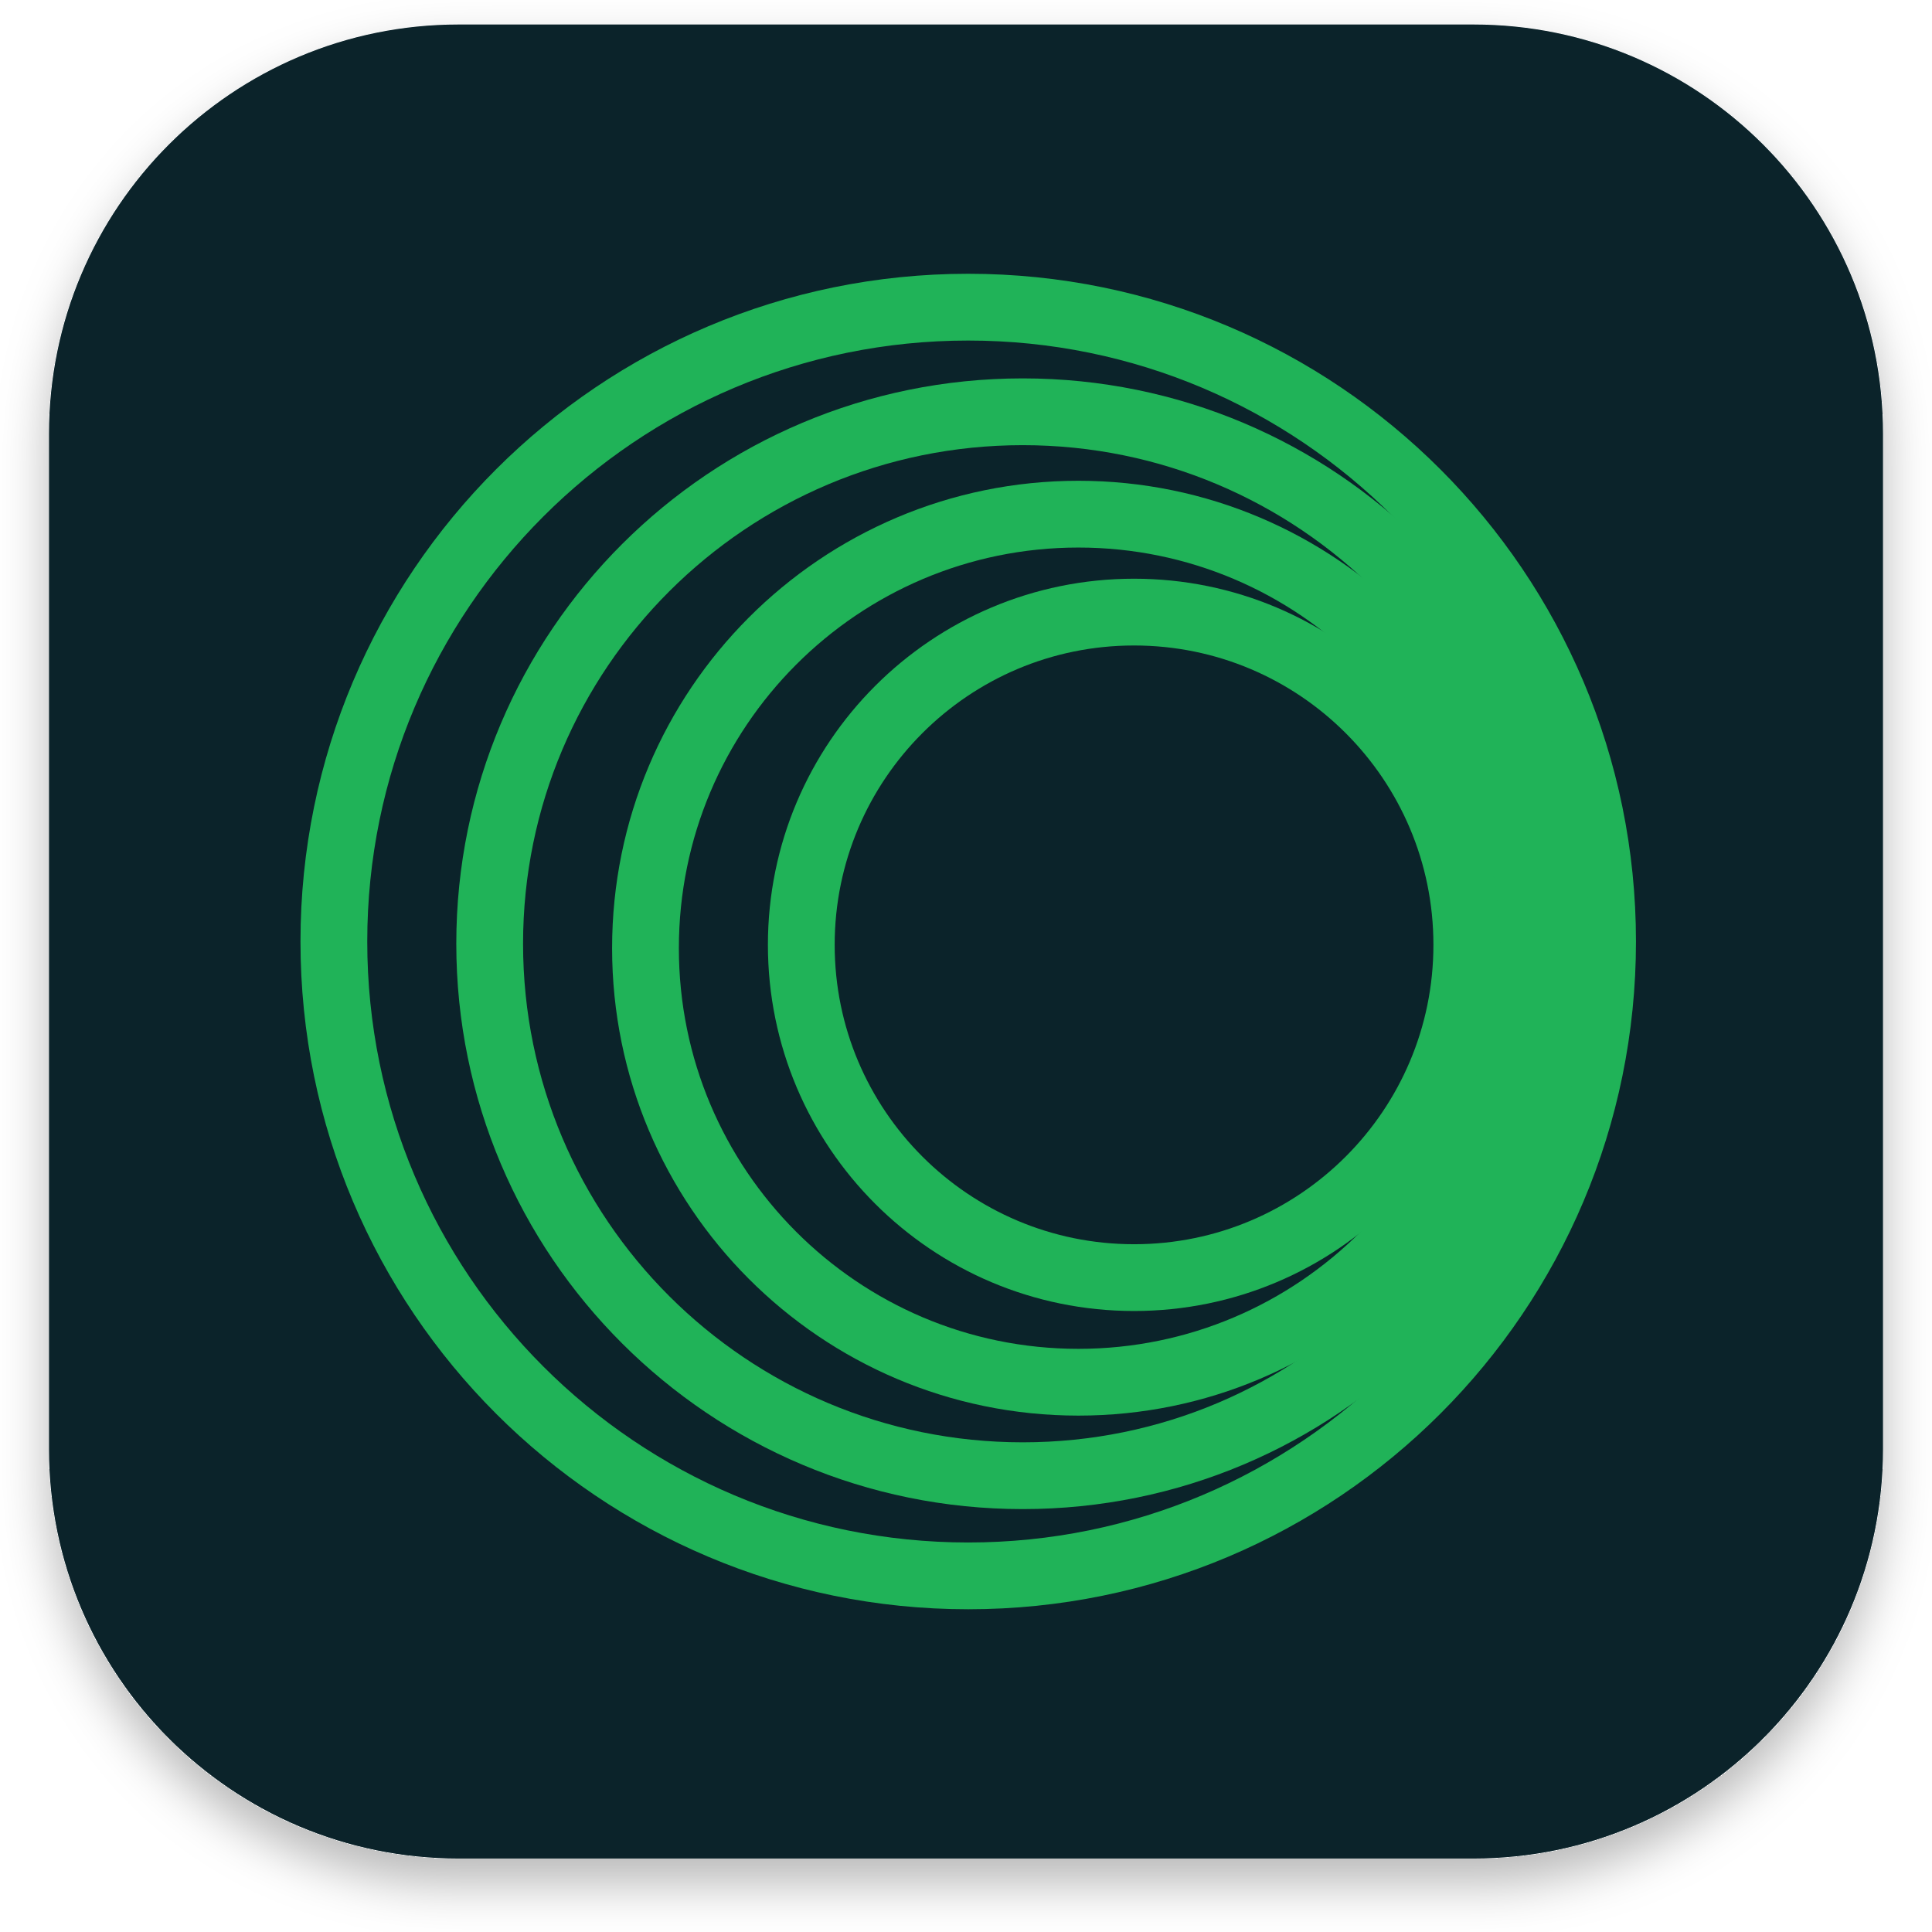
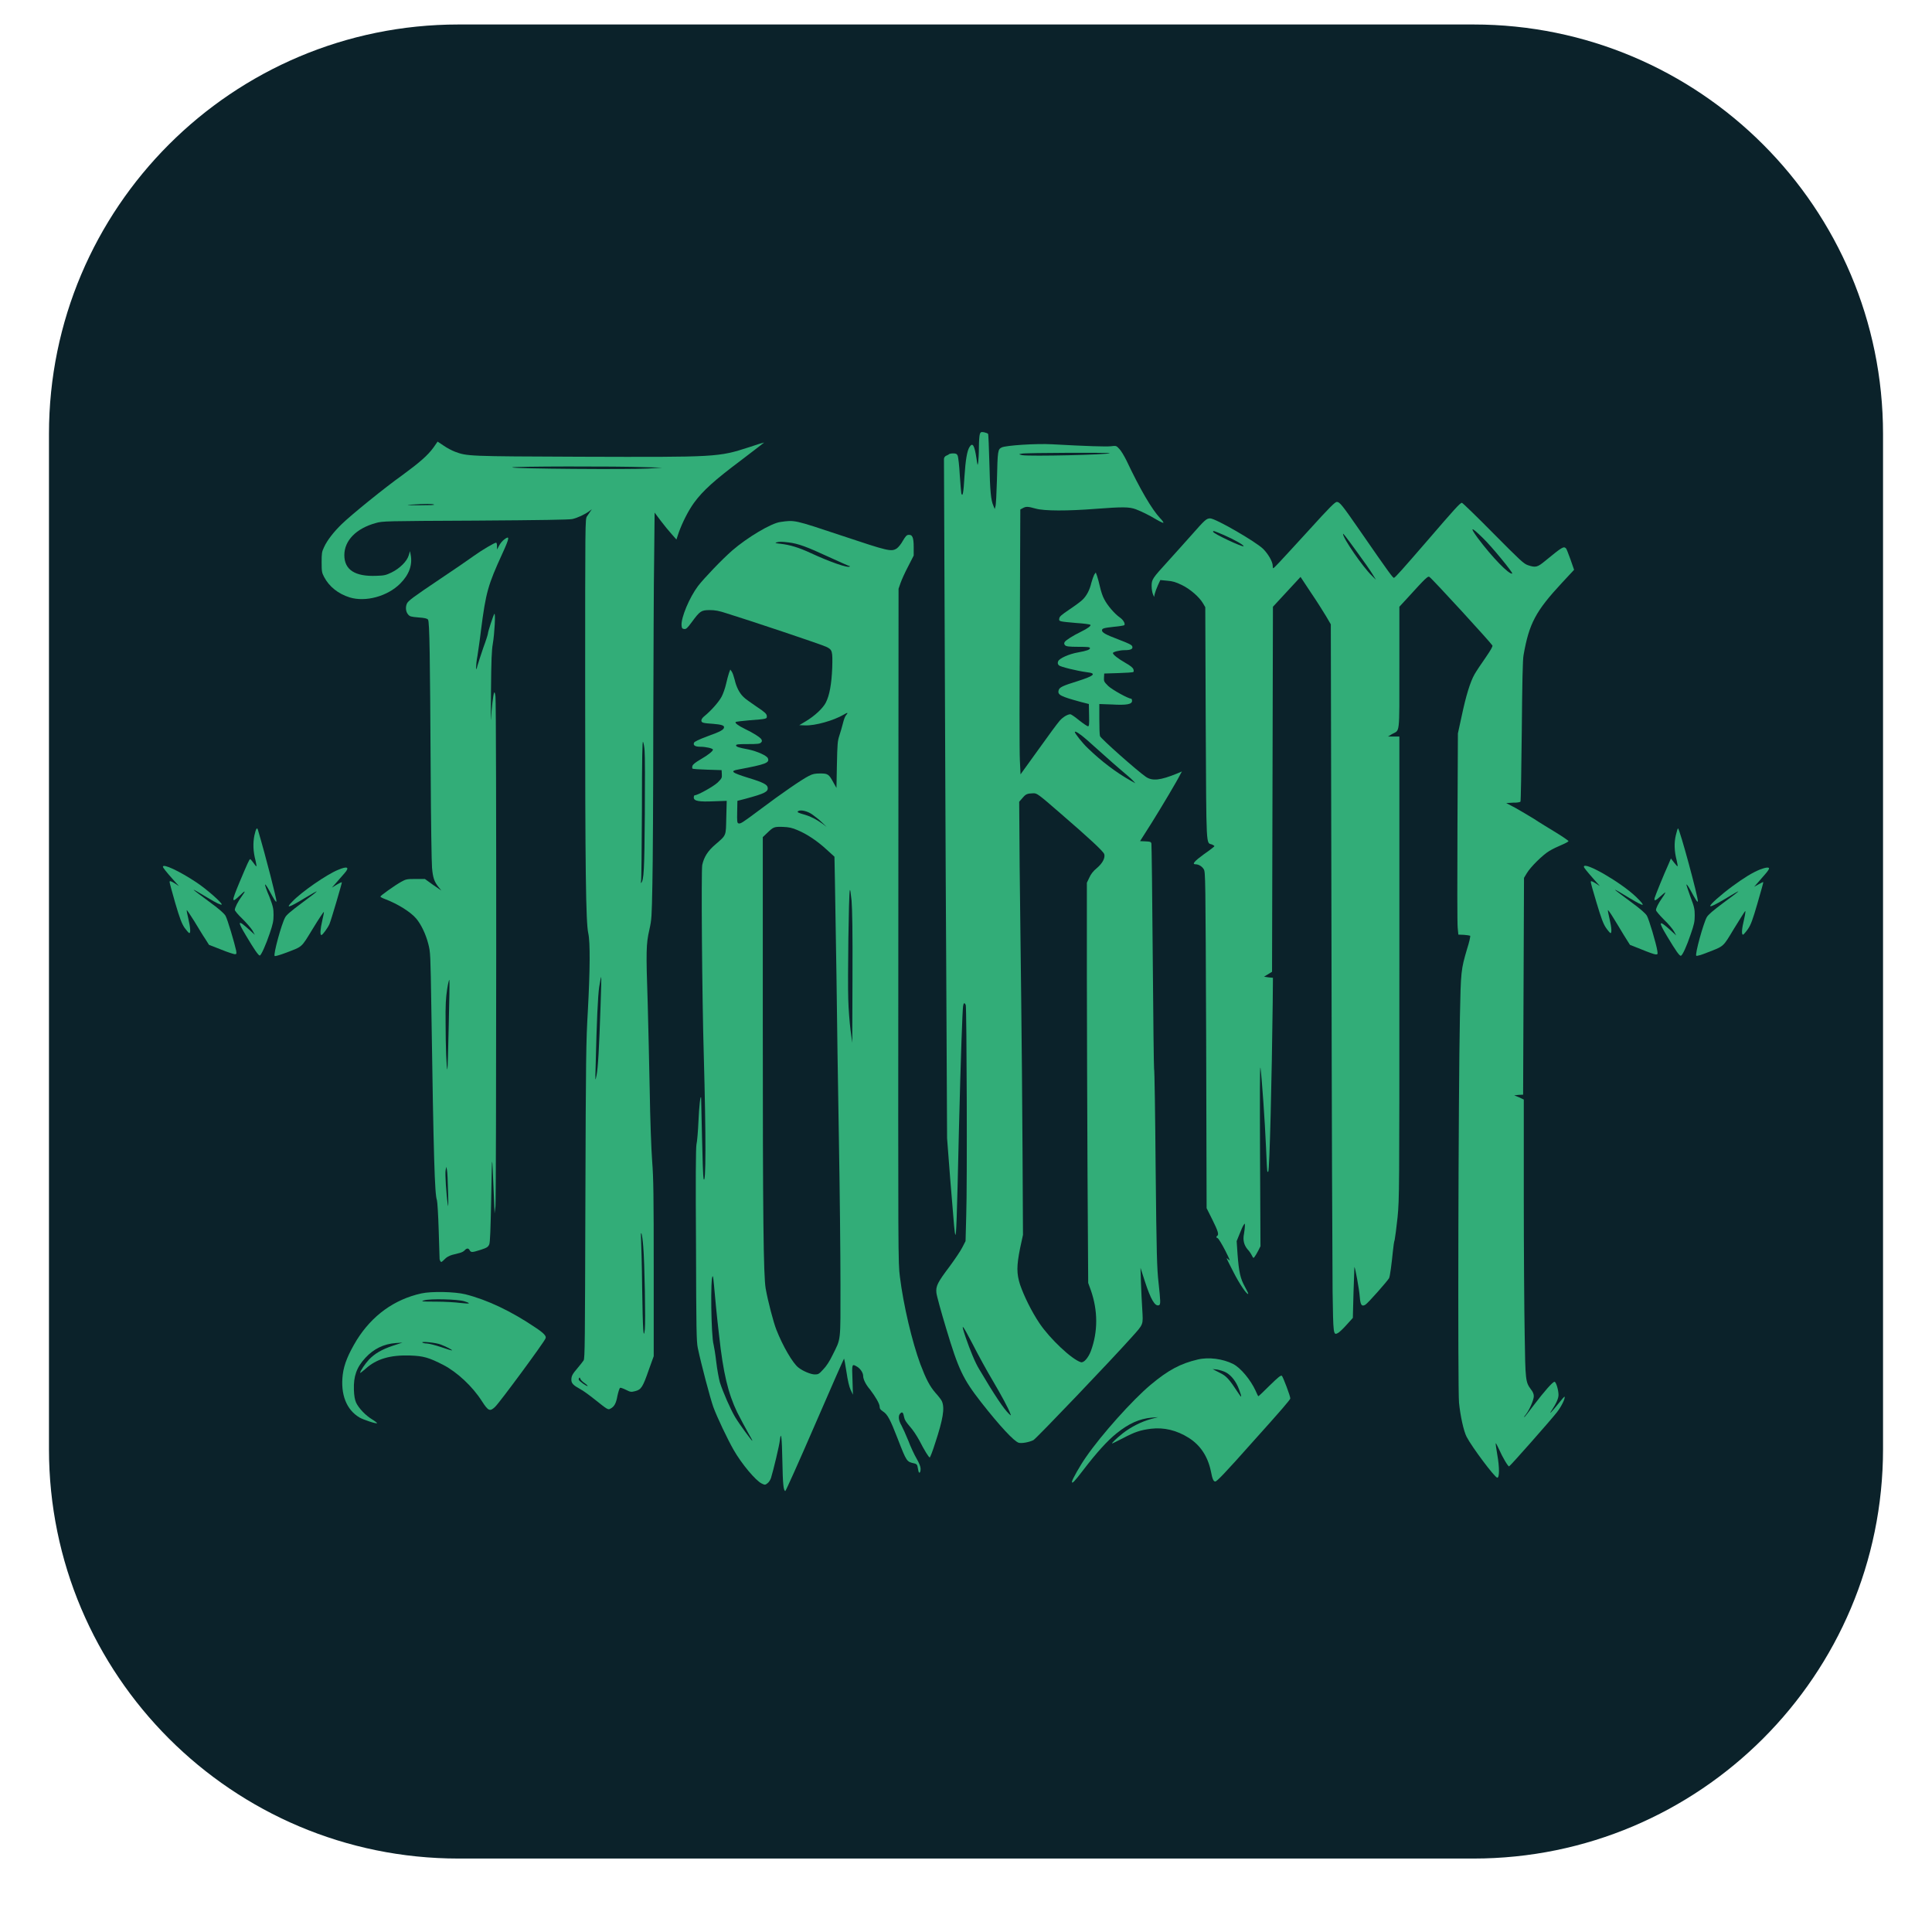
- <svg xmlns="http://www.w3.org/2000/svg" width="868" height="868" viewBox="0 0 868 868" fill="none">
-   <g filter="url(#filter0_d_16_14)">
-     <rect x="22" y="11" width="824" height="824" rx="184" fill="url(#paint0_radial_16_14)" />
+ <svg xmlns="http://www.w3.org/2000/svg" version="1.1" id="Слой_1" x="0px" y="0px" viewBox="0 0 868 868" style="enable-background:new 0 0 868 868;" xml:space="preserve">
+   <style type="text/css">
+ 	.st0{fill:url(#SVGID_1_);}
+ 	.st1{fill:#32AD78;}
+ </style>
+   <g>
+     <radialGradient id="SVGID_1_" cx="177.998" cy="690.002" r="1" gradientTransform="matrix(82400 0 0 -82400 -14625800 56897388)" gradientUnits="userSpaceOnUse">
+       <stop offset="0.655" style="stop-color:#060E23" />
+       <stop offset="1" style="stop-color:#2DAC5C" />
+     </radialGradient>
+     <path class="st0" d="M206,11h456c101.6,0,184,82.4,184,184v456c0,101.6-82.4,184-184,184H206c-101.6,0-184-82.4-184-184V195   C22,93.4,104.4,11,206,11z" />
  </g>
-   <path d="M720 423C720 580.401 592.401 708 435 708C277.599 708 150 580.401 150 423C150 265.599 277.599 138 435 138C592.401 138 720 265.599 720 423Z" stroke="#20B358" stroke-width="30" />
-   <path d="M699 424C699 555.947 591.822 663 459.5 663C327.178 663 220 555.947 220 424C220 292.053 327.178 185 459.5 185C591.822 185 699 292.053 699 424Z" stroke="#20B358" stroke-width="30" />
-   <path d="M679 426C679 533.729 591.886 621 484.5 621C377.114 621 290 533.729 290 426C290 318.271 377.114 231 484.5 231C591.886 231 679 318.271 679 426Z" stroke="#20B358" stroke-width="30" />
-   <path d="M659 424.5C659 507.067 592.067 574 509.5 574C426.933 574 360 507.067 360 424.5C360 341.933 426.933 275 509.5 275C592.067 275 659 341.933 659 424.5Z" stroke="#20B358" stroke-width="30" />
-   <defs>
-     <filter id="filter0_d_16_14" x="0" y="0" width="868" height="868" filterUnits="userSpaceOnUse" color-interpolation-filters="sRGB">
-       <feFlood flood-opacity="0" result="BackgroundImageFix" />
-       <feColorMatrix in="SourceAlpha" type="matrix" values="0 0 0 0 0 0 0 0 0 0 0 0 0 0 0 0 0 0 127 0" result="hardAlpha" />
-       <feOffset dy="11" />
-       <feGaussianBlur stdDeviation="11" />
-       <feComposite in2="hardAlpha" operator="out" />
-       <feColorMatrix type="matrix" values="0 0 0 0 0 0 0 0 0 0 0 0 0 0 0 0 0 0 0.28 0" />
-       <feBlend mode="normal" in2="BackgroundImageFix" result="effect1_dropShadow_16_14" />
-       <feBlend mode="normal" in="SourceGraphic" in2="effect1_dropShadow_16_14" result="shape" />
-     </filter>
-     <radialGradient id="paint0_radial_16_14" cx="0" cy="0" r="1" gradientUnits="userSpaceOnUse" gradientTransform="translate(41222 41211) scale(82400)">
-       <stop offset="0.655" stop-color="#060E23" />
-       <stop offset="1" stop-color="#2DAC5C" />
-     </radialGradient>
-   </defs>
+   <g>
+     <path class="st1" d="M513.2,588.4c-0.2-3.2-0.5-8.7-0.6-12.3l-0.2-6.5l1.9,5.9c2.7,8.3,4.6,11.6,6.4,10.9c0.8-0.3,0.7-1.8-0.2-10.2   c-0.7-6.3-0.9-12-1.3-51.4c-0.2-24.4-0.5-44.5-0.7-44.6c-0.1-0.2-0.4-22.9-0.6-50.3c-0.2-27.5-0.5-50.4-0.6-50.9   c-0.2-0.8-0.5-0.9-2.7-1l-2.4-0.1l5.2-8.2c4.5-7.2,11.3-18.6,13-22l0.6-1.1l-2.1,0.9c-7.6,3.1-11.2,3.5-14.1,1.5   c-3.8-2.6-20.4-17.3-20.6-18.3c-0.2-0.6-0.3-4-0.3-7.7l0-6.7l5.6,0.2c6.7,0.4,9.1-0.1,9.1-1.6c0-0.6-0.2-1-0.4-1   c-1.3,0-8.5-4-10.3-5.7c-1.9-1.9-2-2.1-1.9-3.8l0.1-1.8l6.4-0.2c3.5-0.1,6.5-0.3,6.7-0.5c0.2-0.2,0.2-0.7,0-1.2   c-0.2-0.7-1.3-1.6-3.6-2.9c-3.3-1.9-5.6-3.7-5.6-4.4c0-0.5,3-1.3,5.3-1.3c2.7,0,3.8-0.5,3.4-1.7c-0.2-0.7-1.8-1.4-6.2-3.1   c-5.8-2.2-7.4-3.1-7.4-4.1c0-0.9,0.9-1.1,5.4-1.6c2.4-0.2,4.5-0.6,4.6-0.7c0.6-0.6-0.4-2.4-2-3.5c-2.3-1.6-5.6-5.4-7-8.2   c-0.7-1.2-1.5-3.7-1.9-5.5c-0.4-1.8-1-4-1.3-4.9l-0.6-1.6l-0.7,1c-0.3,0.6-0.9,2.2-1.3,3.7c-0.7,3.1-2.1,5.8-4,7.6   c-0.7,0.7-3.4,2.7-5.8,4.3c-3.7,2.5-4.5,3.2-4.6,4.1c-0.2,1.3-0.2,1.3,7.7,2c3.3,0.2,6.1,0.6,6.3,0.8c0.4,0.4-1.1,1.6-4.2,3.1   c-3.7,1.8-7,3.9-7.4,4.7c-0.3,0.6-0.2,0.9,0.2,1.4c0.5,0.5,1.7,0.7,5.9,0.7c4.3,0,5.3,0.1,5.3,0.6c0,0.7-1.5,1.2-5.3,1.9   c-4.1,0.7-8.5,2.7-9,4c-0.3,0.8-0.2,1.2,0.3,1.8c0.7,0.7,8.1,2.5,12.5,3.1c4.7,0.5,3.5,1.6-4,4c-6.8,2.1-8.3,2.8-8.6,4.2   c-0.5,2,0.9,2.7,10.1,5.2l3.5,0.9l0.1,5c0.1,4.3,0,5-0.5,5c-0.3,0-2.1-1.2-4-2.7c-1.8-1.5-3.6-2.7-3.9-2.7c-1.2,0-3.3,1.2-4.8,2.9   c-0.9,1-5.2,6.8-9.6,13l-8,11.1l-0.3-6.4c-0.2-3.6-0.2-30.3,0-59.5l0.2-53.1l1.1-0.6c1.5-0.8,2.2-0.8,5.8,0.2   c3.8,1.1,14.4,1.1,27.1,0.1c11.9-0.9,14.9-0.9,17.9,0.2c2.8,1.1,5.7,2.5,9.4,4.7c1.5,0.9,2.9,1.5,3,1.4c0.1-0.2-0.5-1.1-1.5-2.1   c-3.8-4.1-9-13-15.1-25.9c-1-2-2.4-4.4-3.2-5.2c-1.4-1.5-1.4-1.5-3.9-1.2c-2.2,0.2-10.1,0-26.4-0.9c-7-0.4-20.6,0.5-22.5,1.4   c-1.8,0.9-1.9,1.2-2.2,14.7c-0.2,5.9-0.4,11.2-0.7,11.9l-0.3,1.1l-0.6-1.5c-1.1-2.5-1.5-6.3-1.8-19.3c-0.2-6.9-0.4-12.7-0.6-13   c-0.2-0.2-0.9-0.5-1.8-0.7c-1.3-0.2-1.6-0.1-1.9,0.9c-0.2,0.6-0.4,3.3-0.4,5.9c0,2.6-0.2,5.6-0.3,6.6c-0.3,1.8-0.3,1.8-0.8-1.7   c-0.9-5.8-1.7-7.3-3.1-5.1c-1.1,1.7-1.8,5.7-2.3,13.4c-0.4,7.1-0.8,9.3-1.4,7.5c-0.1-0.4-0.4-4.2-0.7-8.3c-0.2-4.2-0.7-8-0.9-8.6   c-0.4-0.9-0.8-1.1-2.1-1.1c-0.9,0-1.6,0.2-1.8,0.3c-0.1,0.2-0.7,0.5-1.2,0.7c-0.6,0.2-1.1,0.9-1.1,1.5l0.3,71.9   c0.2,40.2,0.4,109.1,0.7,153.2l0.4,80.1l1.4,18.2c1.9,23.7,2,24.2,2.3,25.1c0.4,1,0.7-6,1.6-46.2c0.9-35.8,1.6-54.5,1.9-56.5   c0.2-1.5,0.7-1.7,1.2-0.4c0.4,1.3,0.7,80.6,0.2,94.6l-0.3,11.4l-1.5,2.9c-0.8,1.6-3.4,5.4-5.6,8.4c-5.5,7.3-6.3,8.9-6,11.9   c0.1,1.2,2.1,8.5,4.4,16.1c5.5,18.3,7.5,22.6,15.7,33.1c8.3,10.6,14.8,17.6,16.9,18.2c1.3,0.4,4.9-0.3,6.6-1.2   c1.3-0.7,35.4-36.4,44.3-46.4C513.8,594.8,513.6,595.3,513.2,588.4z M459.1,203.8c1.7-0.4,39.9-0.5,39.5-0.2   c-0.7,0.7-35.8,1.5-39.3,0.9C457.6,204.1,457.5,204.1,459.1,203.8z M453.4,635.3c-2.3-2.1-6.6-8.5-13.5-20.2   c-1.8-2.9-4.1-8.6-6-14.1c-2.4-7.1-1.8-6.5,3,2.7c2.6,5.1,6.6,12.4,9,16.4c4,6.8,7.2,12.7,8,15   C454.3,636.1,454.3,636.1,453.4,635.3z M492.8,390c-1.6,1.3-2.7,2.7-3.4,4.3l-1.1,2.3l0,41.5c0,22.8,0.2,63.3,0.3,89.9l0.3,48.4   l1.2,3.3c3.2,9.2,3.2,18.6,0,27.3c-1.2,3.1-3.2,5.4-4.5,5c-4-1.2-13.9-10.5-18.6-17.5c-3.5-5.2-6.9-12.1-8.7-17.3   c-1.6-5-1.6-8.4,0-16.4l1.3-6l-0.2-37.6c-0.1-20.7-0.4-51.6-0.6-68.5c-0.2-17-0.5-43.8-0.7-59.7l-0.2-28.8l1.5-1.7   c1.5-1.8,2.1-2,4.9-2.1c1.6,0,2.1,0.3,12.1,9c13.1,11.3,19.2,17,19.7,18.3C496.6,385.3,495.5,387.7,492.8,390z M488.9,336.3   c-2.5-2.3-6-6.8-6-7.4c0-0.7,2.2,0.7,5.3,3.4c1.7,1.5,5,4.5,7.4,6.6c2.4,2.2,6.1,5.4,8.2,7.2c2.1,1.8,4.5,3.8,5.1,4.5l1.2,1.3   l-2-1.1C501.5,347.1,494.8,342,488.9,336.3z" />
+     <path class="st1" d="M332.8,206.9c5.9-4.5,10.6-8.1,10.5-8.1c-0.2,0-3.2,0.9-6.7,2.1c-13.9,4.5-14.3,4.5-76,4.3   c-50.5-0.2-50.7-0.2-56.3-2.3c-1.3-0.5-3.6-1.7-5-2.7l-2.7-1.8l-1.8,2.6c-2.6,3.6-6.3,6.8-14.2,12.6c-7.6,5.4-22.8,17.7-27.1,21.9   c-3.5,3.4-6.5,7.2-7.9,10.3c-1,2.1-1.1,2.7-1.1,6.8c0,4.1,0.1,4.7,1.1,6.6c2.3,4.4,6.4,7.6,11.5,9.2c7.2,2.2,17-0.5,22.7-6.2   c4-4,5.6-8.4,4.7-13l-0.3-1.6l-0.6,2c-0.8,2.6-4,5.8-7.7,7.6c-2.5,1.2-3.2,1.4-6.8,1.5c-9.6,0.4-14.4-2.7-14.4-9.3   c0-6.5,5.3-12,14.1-14.4c3.1-0.9,3.8-0.9,44.6-1.1c30.3-0.2,42.1-0.4,43.7-0.7c2.3-0.5,5.5-2,7.6-3.5l1.2-0.9l-0.7,1   c-0.4,0.6-1.1,1.6-1.5,2.2c-0.8,1.2-0.8,2.2-0.8,77.3c0,81.1,0.3,105.2,1.4,110c0.9,4,0.8,16.6-0.2,35c-0.8,13.7-0.9,20.6-1.1,85.4   c-0.2,63.3-0.2,70.6-0.8,71.5c-0.4,0.6-1.5,2-2.6,3.3c-2.4,2.8-2.9,3.7-2.9,5.4c0,1.6,0.9,2.5,4,4.2c1.2,0.6,4.2,2.8,6.7,4.8   c5.4,4.3,5.8,4.6,6.8,4c1.8-0.9,2.6-2.4,3.2-5.8c0.4-1.8,0.9-3.4,1.2-3.6c0.2-0.1,1.4,0.3,2.6,0.9c2,1,2.3,1.1,4.2,0.6   c2.7-0.7,3.4-1.8,6.1-9.6l2.2-6.1l0-39.2c0-32.7-0.1-40.8-0.7-48.4c-0.4-5.3-0.9-18.8-1.1-31.9c-0.2-12.5-0.7-30.1-0.9-39   c-0.8-23.5-0.7-26.7,0.7-32.9c1.1-4.9,1.1-5.7,1.4-20.6c0.2-8.5,0.4-40.6,0.4-71.3c0.1-30.7,0.2-64.8,0.4-75.8l0.2-19.9l2.7,3.6   c1.5,2,3.7,4.7,4.9,6l2.2,2.5l1.1-3.3c1.6-4.4,4.2-9.6,6.8-13.2C315.8,220.4,321.2,215.6,332.8,206.9z M188.5,227   c-6,0-6.5-0.1-3.5-0.3c6.1-0.4,9.4-0.4,10,0C195.4,226.9,193.2,227,188.5,227z M264,622.7c-0.3,0.3-4-2.3-4-2.9   c0-0.9,0.6-1.2,0.7-0.4c0.1,0.4,0.9,1.3,1.8,1.9C263.5,622,264.1,622.6,264,622.7z M269.8,452.4c-0.6,18-1.1,27.4-1.8,30.8   c-0.6,2.8-0.6,2.7-0.4-4.1c0.5-20.9,1-31.4,1.6-35.7c0.4-2.5,0.8-4.5,0.9-4.5C270.2,439.1,270.1,445.1,269.8,452.4z M289.7,597.3   c-0.6,5-0.9,0.6-1.2-18.6c-0.1-10.7-0.4-20.7-0.5-22.3c-0.1-2-0.1-2.7,0.2-2.2c0.2,0.4,0.6,3,0.8,5.9   C289.6,567,290.1,594.1,289.7,597.3z M288,396c0.2-0.6,0.3-15,0.4-32.2c0-23.9,0.2-31.1,0.5-30.5c0.2,0.3,0.6,2.1,0.7,4   c0.2,1.8,0.2,14.8,0.1,28.7c-0.2,25-0.4,29.6-1.7,30.7C287.9,396.8,287.9,396.5,288,396z M291.3,210.5c-8.9,0.5-60.6,0.1-61.2-0.5   c-0.5-0.5,46.9-0.6,60.2-0.1l7.2,0.2L291.3,210.5z" />
+     <path class="st1" d="M683.1,360.2c0.2-0.2,0.4-14.5,0.6-31.7c0.2-22,0.4-32.2,0.8-34.2c2.5-14.2,5.4-19.7,17.3-32.5l5.4-5.8   l-1.6-4.6c-0.9-2.5-1.8-4.8-2-5c-1.1-1.1-1.7-0.7-9.4,5.6c-3.5,2.9-4.3,3.1-7.8,1.9c-1.8-0.6-3.4-2.1-15.5-14.3   c-7.4-7.5-13.8-13.7-14.1-13.7c-0.8,0-3.3,2.8-15.7,17.2c-11,12.7-14.1,16.2-14.8,16.5c-0.4,0.2-2-1.9-15.4-21.3   c-7.9-11.4-9-12.8-10.3-12.8c-0.8,0-3.4,2.6-12.1,12.2c-6.1,6.7-12.3,13.4-13.7,14.9c-1.4,1.5-2.6,2.7-2.8,2.7   c-0.1,0-0.2-0.5-0.2-1.1c0-1.8-2-5.3-4.3-7.6c-3.4-3.3-21.4-13.7-23.8-13.7c-1.7,0-2.4,0.7-8.4,7.5c-3,3.4-7.8,8.7-10.5,11.7   c-7.1,7.8-7.4,8.2-7.4,11.2c0,1.4,0.3,3,0.6,3.7l0.5,1.2l0.3-1.4c0.2-0.8,0.8-2.5,1.4-3.8l1.1-2.4l3.1,0.3c2.5,0.2,3.8,0.6,6.5,1.9   c3.8,1.8,8,5.5,9.6,8.3l1,1.7l0.2,52.1c0.3,57.4,0.1,53.6,2.8,54.5c0.7,0.3,1.1,0.6,1.1,0.8c-0.1,0.2-2.1,1.8-4.6,3.5   c-4.4,3.2-5.6,4.6-3.9,4.6c1.4,0,2.9,0.9,3.7,2.2c0.8,1.3,0.8,2.7,1.1,76.8l0.2,75.5l2.6,5.2c2.5,5,3,6.7,2.2,7.2   c-0.6,0.4-0.5,0.9,0.2,1.1c0.3,0.1,1.8,2.5,3.3,5.4c2,4,2.5,5.1,1.7,4.3c-0.6-0.5-1-0.8-1-0.7c0,0.2,1.4,3,3.1,6.3   c2.7,5.3,6.1,10.3,6.6,9.7c0.1-0.1-0.6-1.6-1.5-3.2c-2-3.6-2.7-6.5-3.3-14.6l-0.4-5.9l1.3-3.2c0.7-1.8,1.5-3.6,1.8-4   c0.6-0.9,0.6-0.9,0.6,0.4c0,0.7-0.2,2.2-0.4,3.5c-0.6,2.8,0,5.1,1.6,7c0.7,0.7,1.5,1.9,1.9,2.7c0.7,1.3,0.7,1.4,1.3,0.6   c0.3-0.4,1.1-1.7,1.6-2.7l1-2l-0.2-41.4c-0.1-26.2-0.1-40.4,0.2-38.7c0.6,4.2,2,24.1,2.5,35.8c0.2,5.8,0.5,10.7,0.6,10.8   c0.1,0.1,0.2,0.1,0.4,0c0.6-0.6,1.6-42.5,2-75.9l0.1-11.2l-2-0.2l-2-0.3l1.8-1.1l1.8-1.1l0.2-82l0.2-82l6.2-6.7l6.2-6.7l4.7,7.1   c2.6,3.8,5.6,8.6,6.8,10.6l2.1,3.6l0.3,141.1c0.1,77.6,0.4,149.1,0.5,158.8c0.3,19.3,0.3,19.6,2.4,18.5c0.6-0.3,2.4-2,3.9-3.7   l2.8-3.1l0.3-11.5c0.2-6.3,0.4-11.4,0.4-11.4c0.4,0.4,2.2,10.3,2.4,13.4c0.3,3.8,0.9,4.5,2.5,3.6c1.2-0.7,10.1-10.8,10.7-12   c0.4-0.9,1.1-6.1,1.7-12.1c0.2-2,0.5-4.3,0.8-5.1c0.2-0.9,0.8-5.5,1.3-10.2c0.8-8.4,0.8-11.1,0.8-112.1V330.9h-2.5h-2.6l1.8-1.1   c3.6-2,3.3,1.1,3.3-29.8v-27.4l3.6-3.9c8.1-8.9,9.2-10,9.9-9.5c1.3,0.8,27.4,29.3,28.3,30.8c0.2,0.4-0.7,2-3.1,5.5   c-1.9,2.7-4.1,6-4.9,7.4c-2,3.5-3.9,9.8-5.8,18.8l-1.7,7.8l-0.2,42.1c-0.1,23.1-0.1,43.5,0.1,45.2l0.3,3.1l2.5,0.1   c1.3,0.1,2.6,0.3,2.8,0.4c0.2,0.2-0.4,2.9-1.4,6c-2.7,9.2-2.8,9.9-3.2,30.6c-0.7,33-1,167.7-0.4,173.2c0.6,6,2.1,12.8,3.4,15.3   c2.3,4.5,12.7,18.4,13.8,18.4c1,0,1-4.7,0-10.3c-0.5-2.8-0.8-5.1-0.7-5.2c0.1-0.1,0.8,1.3,1.6,3c1.4,3.2,3.9,7.5,4.4,7.4   c0.4,0,18.4-20.4,21.4-24.2c2-2.5,4-6.5,3.5-7.1c-0.1-0.1-1.4,1.4-2.9,3.3c-2.8,3.5-4.4,5.1-2.9,2.9c2.1-3.2,3.1-5.4,3.1-7   c0-2.2-1.1-5.9-1.8-5.9c-0.8,0-4.6,4.3-9.3,10.5c-2.2,2.9-4.1,5.4-4.3,5.4s0.2-0.6,0.8-1.3c1.6-2.1,3.5-6.5,3.5-8.1   c0-1-0.4-2-1.3-3.1c-2.4-3.3-2.5-3.8-2.8-24.8c-0.2-10.6-0.4-38.6-0.4-62.3l0-43.1l-2.1-1l-2.2-0.9l2-0.2l2-0.1l0.2-48.7l0.2-48.7   l1.2-2c1.7-2.9,7.3-8.4,10.2-10.1c1.3-0.8,3.8-2,5.5-2.7c1.7-0.7,3.1-1.5,3.1-1.7c0-0.2-2.6-2-5.7-3.9c-3.1-1.9-7.6-4.6-9.8-6.1   c-2.3-1.4-6-3.6-8.3-4.9l-4.2-2.2l3.3-0.2C681.2,360.7,682.9,360.4,683.1,360.2z M558.7,245.4c-0.5,0.5-13.7-5.7-13.7-6.5   c0-0.6,0.4-0.4,4.9,1.5C554.1,242.2,559.1,245,558.7,245.4z M616.3,258.6c-3.9-3.7-13-16.9-12.9-18.7c0-0.4,0.7,0.4,6.5,8.4   c2.8,3.8,5.8,8.1,6.7,9.6l1.6,2.6L616.3,258.6z M663.9,241.7c-3.8-5.2-3-5.2,2.3,0c3.8,3.6,13.8,15.8,13.2,16   C678,258.2,670.4,250.4,663.9,241.7z" />
+     <path class="st1" d="M420.3,625.8c-2.6-3-4.3-6.3-6.8-12.9c-3.7-10-7.6-26.4-9.2-39.3c-0.8-6.5-0.8-7.7-0.7-157.8l0.1-151.3   l0.9-2.6c0.5-1.4,2-4.8,3.4-7.4l2.5-4.9v-3.8c0-4.4-0.6-5.7-2.4-5.5c-0.8,0.1-1.3,0.7-2.5,2.7c-0.8,1.5-2,2.9-2.7,3.4   c-2.5,1.6-3.9,1.2-24.9-5.8c-21.3-7.1-20.9-7-27.3-6.1c-4.2,0.5-15,7-21.7,12.8c-4.6,4-12.8,12.6-15.4,16   c-3.9,5.2-7.6,14.1-7.4,17.6c0.1,1.3,0.3,1.6,1.2,1.7c0.9,0.1,1.4-0.4,3.4-3.1c3.6-4.9,4.2-5.4,8-5.4c2.5,0,4.2,0.3,7.8,1.5   c10.1,3.1,43.2,14.2,44.6,15c2.8,1.3,2.9,1.9,2.7,9.4c-0.3,7.3-1.2,12.4-2.9,15.7c-1.3,2.5-4.9,5.9-8.9,8.3l-3,1.8l2.6,0.1   c4.5,0.2,12.9-2.2,17.3-4.8c1.8-1.1,2.2-1,1.2,0.1c-0.5,0.5-1.1,2.1-1.5,3.8c-0.4,1.6-1.1,4-1.6,5.5c-0.8,2.4-0.9,3.7-1.1,13.1   l-0.2,10.4l-1.4-2.5c-2-3.7-2.5-4-5.9-4c-2.3,0-3.4,0.2-5.1,1.1c-3.2,1.6-12.6,8.1-21.5,14.8c-8.7,6.5-9.2,6.8-10.2,6.5   c-0.5-0.2-0.6-1-0.5-5.2l0.1-4.9l3.5-0.9c8.9-2.4,10.4-3.2,10.1-5.1c-0.2-1.3-2-2.3-8.6-4.3c-7.7-2.4-8.5-3.1-4.5-3.8   c12.3-2.3,14-3,13.2-5c-0.4-1.2-4.9-3.2-8.8-4c-4.3-0.8-5.5-1.2-5.5-1.8c0-0.5,0.9-0.6,5.3-0.6c4.3,0,5.4-0.1,5.9-0.7   c0.5-0.4,0.5-0.8,0.2-1.4c-0.4-0.8-3.6-2.9-7.4-4.7c-3.1-1.5-4.6-2.7-4.2-3.1c0.2-0.2,3-0.5,6.3-0.8c7.9-0.6,7.8-0.6,7.7-2   c-0.1-0.9-0.9-1.7-4.7-4.2c-2.5-1.7-5.2-3.6-5.8-4.3c-1.8-1.7-3.2-4.5-3.9-7.6c-0.4-1.5-0.9-3.1-1.3-3.7l-0.7-1l-0.6,1.6   c-0.3,0.9-0.9,3.1-1.3,4.9c-0.4,1.8-1.3,4.4-2,5.7c-1.2,2.3-4.7,6.3-7.8,8.8c-1.6,1.3-1.7,2.6-0.4,2.9c0.5,0.2,2.5,0.4,4.4,0.5   c3.6,0.3,4.9,0.7,4.9,1.5c0,1.1-1.6,2-7.2,4c-4.3,1.6-6.1,2.5-6.3,3c-0.5,1.2,0.6,1.8,2.9,1.8c2.3,0,5.6,0.7,5.6,1.3   c0,0.7-2.3,2.5-5.6,4.4c-2.2,1.3-3.4,2.2-3.6,2.9c-0.2,0.5-0.1,1.1,0,1.2c0.1,0.2,3.1,0.4,6.7,0.5l6.4,0.2l0.1,1.8   c0.1,1.7,0,1.9-1.9,3.8c-1.8,1.7-8.9,5.7-10.3,5.7c-0.2,0-0.4,0.4-0.4,1c0,1.6,2.3,2,9.1,1.7l5.7-0.2l-0.2,7.4   c-0.2,8.5,0.2,7.8-4.9,12.2c-3.4,2.9-5.1,5.6-5.9,9.2c-0.5,2.4-0.1,59,0.7,85.8c1,36.3,1,58.6-0.1,55.2c-0.2-0.7-0.5-9-0.7-18.6   c-0.2-9.6-0.4-17.6-0.4-17.8c-0.3-1.5-0.9,3.7-1.2,10.6c-0.2,4.5-0.6,9.2-0.9,10.4c-0.3,1.5-0.4,16.1-0.2,45.2   c0.1,38,0.2,43.3,0.8,46.2c1.5,7.2,5.6,22.7,7,26.6c1.7,4.6,6.3,14.3,9.1,19.2c3.6,6.3,9.9,13.8,12.6,15.1c1.4,0.7,1.6,0.7,2.6-0.1   c0.6-0.4,1.3-1.5,1.6-2.4c1-3.2,3.8-14.8,4-17.1c0.5-4.2,0.9-1.3,1.1,9.6c0.2,10.5,0.5,13.1,1.3,13.4c0.2,0.1,6.2-13.3,13.3-29.7   c7.1-16.4,13-29.8,13.1-29.8s0.6,2.7,1.1,6c0.6,4,1.2,6.6,1.9,8.1l1,2.1l-0.2-6.7c-0.3-7.3-0.3-7.3,2.2-5.8   c1.4,0.9,2.6,2.7,2.6,4.1c0,1.4,1.1,3.8,3.1,6.1c2.5,3.3,4.3,6.4,4.3,7.7c0,0.9,0.4,1.4,1.6,2.2c1.9,1.2,3.2,3.6,6.4,11.9   c4.2,10.8,4.1,10.6,7.7,11.4c0.8,0.2,1.2,0.6,1.3,1.3c0.1,0.6,0.3,1.5,0.4,2c0.3,1.5,1,0.9,1-0.9c0-1-0.6-2.5-1.8-4.6   c-1-1.7-2.7-5.3-3.7-8c-1.1-2.7-2.5-5.8-3.1-6.9c-1.3-2.2-1.6-4.4-0.5-5.4c0.9-0.9,1.3-0.4,1.7,1.7c0.2,1.2,0.9,2.2,2.5,4.1   c1.3,1.4,3.1,4.1,4.3,6.3c2.4,4.7,4.3,7.7,4.7,7.7c0.2,0,1.3-2.8,2.4-6.3c3.6-10.9,4.4-15.8,3.1-18.9   C423.1,629.2,421.7,627.3,420.3,625.8z M338,647.3c-0.2,0.2-5.7-7.3-7.7-10.6c-2.1-3.5-5.5-11.3-6.9-15.7c-0.4-1.5-1.2-5.6-1.6-9.1   c-0.4-3.5-1-7-1.2-7.8c-1.1-3.6-1.5-30.7-0.4-30.7c0.2,0,0.4,1.9,0.6,4.2c0.2,2.3,0.6,6.7,0.9,9.7c0.3,3,0.9,8.9,1.4,12.9   c1.8,16.5,4,25.8,8.1,34.3c1.6,3.1,3.8,7.3,4.9,9.2S338.1,647.2,338,647.3z M358.6,364.4c1.1-0.7,4.2,0,6.3,1.5   c1.1,0.8,3.1,2.3,4.3,3.5l2.2,2.1l-2-1.5c-2.5-1.8-5.2-3.2-7.6-3.9C358.6,365.2,357.9,364.9,358.6,364.4z M374,608.9   c-1.3,2.7-2.8,5-4.2,6.4c-1.8,2-2.2,2.2-3.7,2.2c-1.8,0-5.4-1.5-7.4-3.1c-2.5-1.9-7-9.6-9.9-17c-1.3-3.3-3.8-12.8-4.8-18.5   c-1-5.9-1.3-31.9-1.3-121.4l0-81.4l2-1.9c2.8-2.7,3.1-2.8,7-2.7c2.7,0.1,4.2,0.4,6.7,1.5c4.1,1.7,8.9,4.9,13.1,8.8l3.4,3.1   l0.2,10.3c0.1,5.7,0.4,25,0.7,42.8c0.2,17.9,0.7,51.3,1.1,74.2c0.4,22.9,0.7,52.2,0.7,65C377.6,603.6,377.9,601,374,608.9z    M364.3,248.5c-5.6-2.6-9.4-3.7-13.7-4.2c-2.1-0.2-2.6-0.4-1.8-0.6c1.4-0.4,2.2-0.4,5.5,0c4.3,0.5,8.3,2,18,6.5   c4.9,2.2,9,4.1,9.3,4.1s0.3,0.1,0.2,0.2C381.1,255.4,372.5,252.3,364.3,248.5z M383,439.5l-0.1,29l-0.8-5.9   c-0.4-3.3-0.9-9.4-1-13.7c-0.3-8.6,0.2-47.3,0.7-48.9c0.2-0.7,0.4,1,0.8,4.7C382.9,408.9,383.1,418.1,383,439.5z" />
+     <path class="st1" d="M190.9,394.9h-4.2c-4,0-4.3,0.1-6.5,1.3c-3,1.7-9.3,6.2-9.3,6.6c0,0.2,0.9,0.7,2,1.1   c5.6,2.1,11.6,5.8,14.1,8.8c2.2,2.6,4.3,7,5.4,11.3c1,3.9,1,4.2,1.4,29.5c1,66.5,1.5,83.1,2.5,85.7c0.2,0.6,0.6,6.7,0.8,13.6   c0.2,6.9,0.4,12.7,0.4,12.9c0,0.2,0.2,0.7,0.4,1c0.3,0.5,0.6,0.3,1.8-0.9c0.9-1,2.1-1.6,3.4-2c1.1-0.3,2.7-0.7,3.5-0.9   c0.8-0.2,1.8-0.7,2.2-1.2c0.9-1,1.7-1,2.2,0c0.6,1.1,1.2,1,5-0.2c2.8-0.9,3.3-1.3,3.8-2.4c0.4-0.9,0.6-6.5,0.9-21.3   c0.4-21.2,0.3-21.2,1.2,0l0.3,7.4l0.4-3.3c0.4-3.8,0.5-225.4,0-229c-0.2-1.6-0.4-2.1-0.6-1.7c-0.4,0.7-1.2,7.4-1.4,12   c-0.1,1.8-0.1-4.3,0-13.5c0.1-12.6,0.3-17.7,0.8-20.4c0.8-4.7,1.3-14.1,0.7-13.5c-0.4,0.4-2.9,8-2.9,8.9c0,0.3-0.9,3.2-2.1,6.4   c-1.1,3.3-2.3,6.9-2.6,8c-0.5,2-0.5,2-0.6,0.7c0-0.8,0.2-3.1,0.6-5.1c0.3-2,1.1-7.2,1.6-11.6c2.2-17,3.1-20.2,9.6-34.4   c3.3-7.2,3.4-8.3,0.8-6.3c-0.8,0.6-1.8,1.8-2.3,2.8l-0.9,1.7l0-1.6c0-0.8-0.2-1.5-0.4-1.5c-0.7,0-6.2,3.2-10.1,6   c-2.2,1.6-8.9,6.2-14.9,10.2c-12.5,8.4-14.5,9.9-15.1,11.2c-0.7,1.6-0.5,3.6,0.5,4.8c0.8,1,1.3,1.1,4.7,1.4c2.9,0.2,4,0.5,4.3,1   c0.7,0.9,0.9,16.6,1.2,68.9c0.1,21.3,0.4,40.4,0.6,42.6c0.4,4.5,1,6.2,2.9,8.6l1.3,1.6l-3.8-2.6L190.9,394.9z M201.2,541.3   c-0.7-4.7-1.3-13.9-1-15.5l0.3-1.6l0.3,1.4c0.2,0.8,0.4,5.2,0.5,9.8C201.5,540.9,201.4,542.9,201.2,541.3z M200.9,444.4   c0.4-2.7,0.9-4.5,1-4.1c0.1,0.4,0,9.6-0.3,20.4c-0.2,10.8-0.5,19.7-0.6,19.7c-0.4,0.4-0.8-10.9-0.8-20.4   C200.1,451.4,200.3,448.4,200.9,444.4z" />
+     <path class="st1" d="M119.1,397.4c0.1-0.2,0.9,0.9,1.7,2.4c2.5,4.6,3.2,5.7,3.4,5.2c0.2-0.7-4.7-19.9-8.3-32.1   c-0.4-1.4-0.9-0.7-1.6,2.4c-0.7,3.5-0.6,7.2,0.5,11.3c0.3,1.3,0.5,2.5,0.4,2.6c-0.1,0.1-0.7-0.6-1.3-1.5c-0.7-0.9-1.3-1.7-1.5-1.7   c-0.4,0-1.3,2.1-4.8,10.4c-3.7,8.9-3.7,9.6,0.2,5.9c2.5-2.5,2.8-2.3,0.8,0.4c-1.7,2.3-3.1,5.1-3.1,6.1c0,0.4,1.5,2.2,3.4,4   c1.8,1.8,3.9,4.2,4.5,5.2l1.1,2l-2.3-2.1c-5.4-4.9-5.8-4.4-1.7,2.4c3.6,6.1,5.6,9,6.2,9c0.6,0,2.8-4.9,4.5-10   c1.4-4.1,1.7-5.5,1.7-8.2c0-2.9-0.2-3.8-1.9-8.3C119.8,400.1,119,397.7,119.1,397.4z" />
+     <path class="st1" d="M757.7,397.4c0.1-0.2,0.9,0.9,1.7,2.4c2.5,4.6,3.2,5.7,3.4,5.2c0.4-1.1-8.2-32.8-8.9-32.8   c-0.2,0-0.6,1.4-1,3.1c-0.8,3.4-0.7,7.1,0.4,11.3c0.3,1.3,0.5,2.5,0.4,2.6c-0.1,0.1-0.8-0.7-1.6-1.7l-1.4-1.8l-1.1,2.6   c-2.1,4.6-5.9,14-6.2,15.1c-0.4,1.6,0.3,1.4,2.6-0.7c1.1-1,2.1-1.8,2.2-1.8c0.1,0-0.4,1.1-1.3,2.3c-2,2.9-2.9,4.8-2.9,5.7   c0,0.4,1.6,2.3,3.6,4.3c2,1.9,4,4.3,4.5,5.3l1,1.8l-2.4-2.2c-5.5-5-5.9-4.4-1.8,2.4c4,6.7,5.7,9.1,6.3,8.9c0.7-0.2,2.6-4.3,4.4-9.7   c1.5-4.3,1.8-5.6,1.8-8.4c0-2.9-0.2-3.8-1.9-8.3C758.5,400.1,757.6,397.7,757.7,397.4z" />
+     <path class="st1" d="M101.3,411.4c-0.7-1.1-2.8-3-7.6-6.5c-3.7-2.7-6.7-5-6.7-5.1c0-0.2,2.1,1,6.4,3.6c3.6,2.2,5.9,3.3,6.2,3   c0.5-0.5-6.7-6.9-11.4-10c-7.7-5.1-15-8.5-15-7c0,0.4,1.3,2.1,4.5,5.7l2.7,3l-2-1.3c-1.5-0.9-2.1-1.1-2.2-0.7   c-0.1,0.3,1.1,4.6,2.5,9.5c2.1,7.2,3,9.4,4.2,11.2c0.9,1.2,1.8,2.3,2.1,2.4c0.7,0.2,0.6-2.3-0.4-6.5c-0.5-2-0.8-3.8-0.7-3.8   c0.1-0.1,1.6,2.1,3.4,5c1.8,2.9,3.9,6.5,4.9,7.9l1.7,2.7l5.4,2.1c2.9,1.2,5.8,2.1,6.2,2.1c0.8,0,0.8-0.2,0.6-1.6   C105.4,423.8,102.2,412.9,101.3,411.4z" />
+     <path class="st1" d="M739.9,411.4c-0.7-1.1-2.8-3-7.6-6.5c-3.7-2.7-6.7-5-6.7-5.1c0-0.2,1.8,0.8,6.7,3.8c6.7,4,7.4,3.9,2.8-0.6   c-6.7-6.5-23.5-16.2-23.5-13.6c0,0.4,1.1,1.8,4.7,5.9l2.5,2.8l-2-1.3c-1.5-0.9-2-1.1-2.1-0.7c-0.1,0.3,1.1,4.6,2.6,9.5   c2.1,7,3,9.4,4.2,11.2c0.8,1.2,1.8,2.3,2,2.4c0.7,0.2,0.6-2.3-0.4-6.5c-0.5-2-0.8-3.8-0.7-3.8c0.1-0.1,1.2,1.4,2.4,3.4   c1.2,2,3.4,5.5,4.8,7.9l2.7,4.3l5.3,2.1c2.9,1.2,5.7,2.2,6.3,2.2c0.9,0,0.9-0.1,0.7-1.6C744.1,423.9,740.8,412.9,739.9,411.4z" />
+     <path class="st1" d="M151.2,397.5l-2.1,1.3l2.2-2.5c1.2-1.4,2.8-3.2,3.5-4c2.4-2.7,1.3-3.3-2.9-1.5c-5,2-16.6,10-20.6,14.3   c-3.2,3.2-1.6,2.8,5.6-1.6c7.5-4.5,7.2-4.1-1.3,2.2c-4.7,3.5-7,5.4-7.5,6.5c-1.6,2.8-5.4,16.7-4.7,17.3c0.2,0.2,2.2-0.4,4.4-1.2   c8.4-3.2,7.3-2.2,12.7-11c2.6-4.3,4.9-7.7,5-7.6c0.1,0.1-0.2,1.8-0.7,3.8c-0.9,3.9-1.1,6.6-0.4,6.6c0.5,0,2.8-3.1,3.6-4.9   c0.8-1.8,5.7-18.6,5.6-18.8C153.4,396.3,152.4,396.8,151.2,397.5z" />
+     <path class="st1" d="M793,392.8c1-1.1,1.8-2.3,1.8-2.6c0-0.7-1.6-0.5-4.2,0.5c-3.2,1.3-7,3.6-12.3,7.5c-4.9,3.6-10.4,8.4-9.9,8.9   c0.3,0.3,2.5-0.8,6.2-3c4.3-2.6,6.4-3.8,6.4-3.6c0,0.1-3,2.4-6.7,5.1c-4.7,3.5-6.9,5.4-7.5,6.5c-1.5,2.7-5.4,16.7-4.7,17.3   c0.2,0.2,2.4-0.4,4.8-1.4c7.8-3,7.1-2.4,12.1-10.7c2.5-4,4.7-7.6,5-7.9c0.3-0.4,0.2,0.8-0.4,3.5c-1.1,4.5-1.3,7.2-0.4,7   c0.2-0.1,1.2-1.2,2.1-2.5c1.3-1.9,2.1-4,4.3-11.6c1.5-5.2,2.7-9.4,2.6-9.5c-0.1-0.1-1,0.4-2.1,1l-2,1.1l1.6-1.8   C790.5,395.7,792,394,793,392.8z" />
+     <path class="st1" d="M240.5,596.4c-10.8-7.3-21.5-12.4-31.4-14.9c-4.9-1.2-15.2-1.4-19.8-0.4c-12.2,2.7-22.1,9.9-29,20.9   c-3.8,6.3-5.7,10.8-6.3,15.5c-1.1,8.9,1.6,15.9,7.6,19.4c1.8,1,7.5,2.9,7.8,2.5c0.1-0.1-0.9-0.9-2.2-1.7c-3-1.8-6-5-7.2-7.5   c-0.6-1.4-0.9-3-1-5.8c-0.2-6.1,1.2-10.1,5.2-14.4c3.7-4,8.2-6.2,13.6-6.6l3-0.2l-4.3,1.4c-5,1.7-8.1,3.5-10.7,6.2   c-1.7,1.8-4,5.2-4,6c0,0.2,1.1-0.7,2.4-1.8c4.9-4.5,11.2-6.3,20.1-6c5.9,0.2,8.4,0.9,15,4.3c6.1,3.2,13,9.6,17.2,16.2   c2.9,4.5,3.6,4.8,6,2.5c2.3-2.3,22-29,22.6-30.7C245.6,600.3,244.3,598.9,240.5,596.4z M203.1,606.7c-0.1,0.1-2.4-0.6-5-1.5   c-2.7-0.9-5.5-1.6-6.3-1.6s-1.7-0.2-2-0.4c-1.1-0.7,6.2,0,8.3,0.9C200.7,605.1,203.3,606.5,203.1,606.7z M207,585.4   c-2.2-0.3-7.2-0.6-11.1-0.6c-6.7,0-7-0.1-5.3-0.6c2.6-0.8,14.9-0.5,17.9,0.4C211.8,585.6,211.3,585.9,207,585.4z" />
+     <path class="st1" d="M575.9,618.1c-0.5-0.3-1.6,0.6-5.6,4.5c-2.7,2.7-4.9,4.8-5,4.7c-0.1-0.1-0.7-1.3-1.2-2.5   c-2.2-4.8-6.7-10.3-10.1-12c-4.5-2.3-11-3.2-15.9-2c-7.7,1.8-13.2,4.7-21.2,11.4c-8.2,6.9-21.9,22.2-28.9,32.3   c-2.7,3.8-6.4,10.4-6.4,11.2c0,1.1,1,0.1,5.2-5.4c5.9-7.7,10.7-13,14.8-16.3c5.6-4.5,10.3-6.6,15.9-7.1l2.8-0.2l-3.1,0.8   c-4.4,1.2-9.1,3.6-12.7,6.4c-3,2.4-5.3,4.6-4.8,4.6c0.2,0,2.3-1.1,4.9-2.4c5.3-2.8,7.8-3.6,12.5-4.2c5.9-0.7,11.6,0.7,17,4.1   c5.2,3.3,8.5,8.3,9.9,14.9c0.7,3.7,1.2,4.7,2,4.7c0.7,0,4.3-3.7,17-18c12.6-14,16.7-18.8,16.7-19.3   C579.8,627.4,576.4,618.5,575.9,618.1z M556.5,626.1c-4.4-6.7-5.5-7.9-8.6-9.4l-3.1-1.6l2,0.2c1.1,0.2,2.9,0.7,4,1.3   c2.4,1.3,4.6,4.1,5.9,7.7C558,627.8,557.9,628.3,556.5,626.1z" />
+   </g>
</svg>
